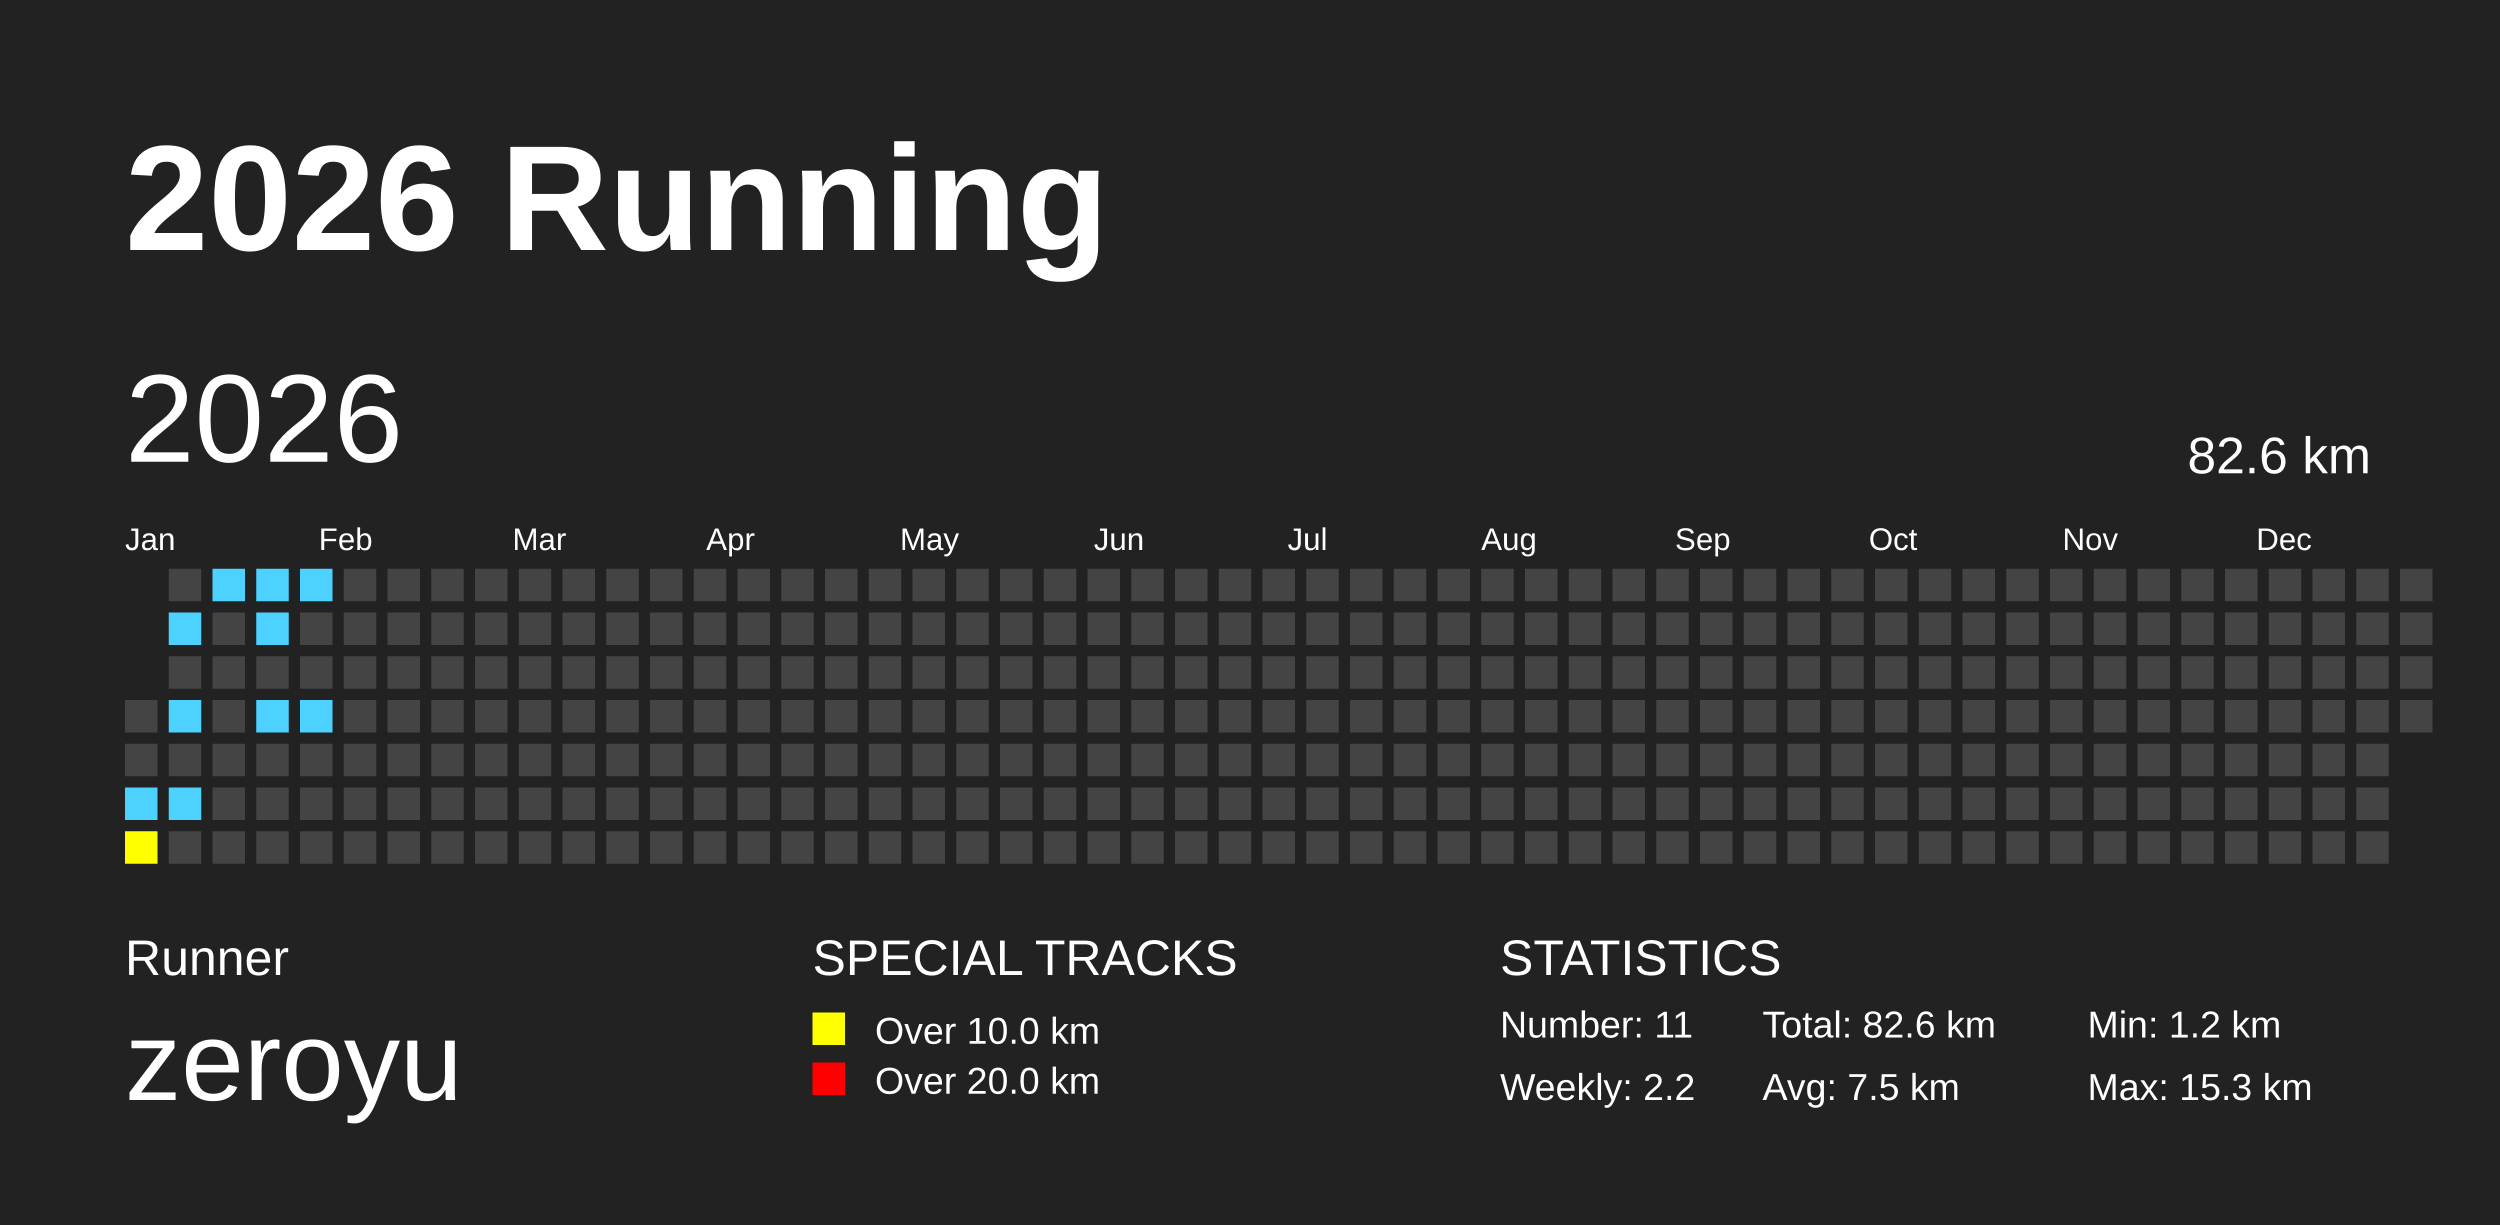
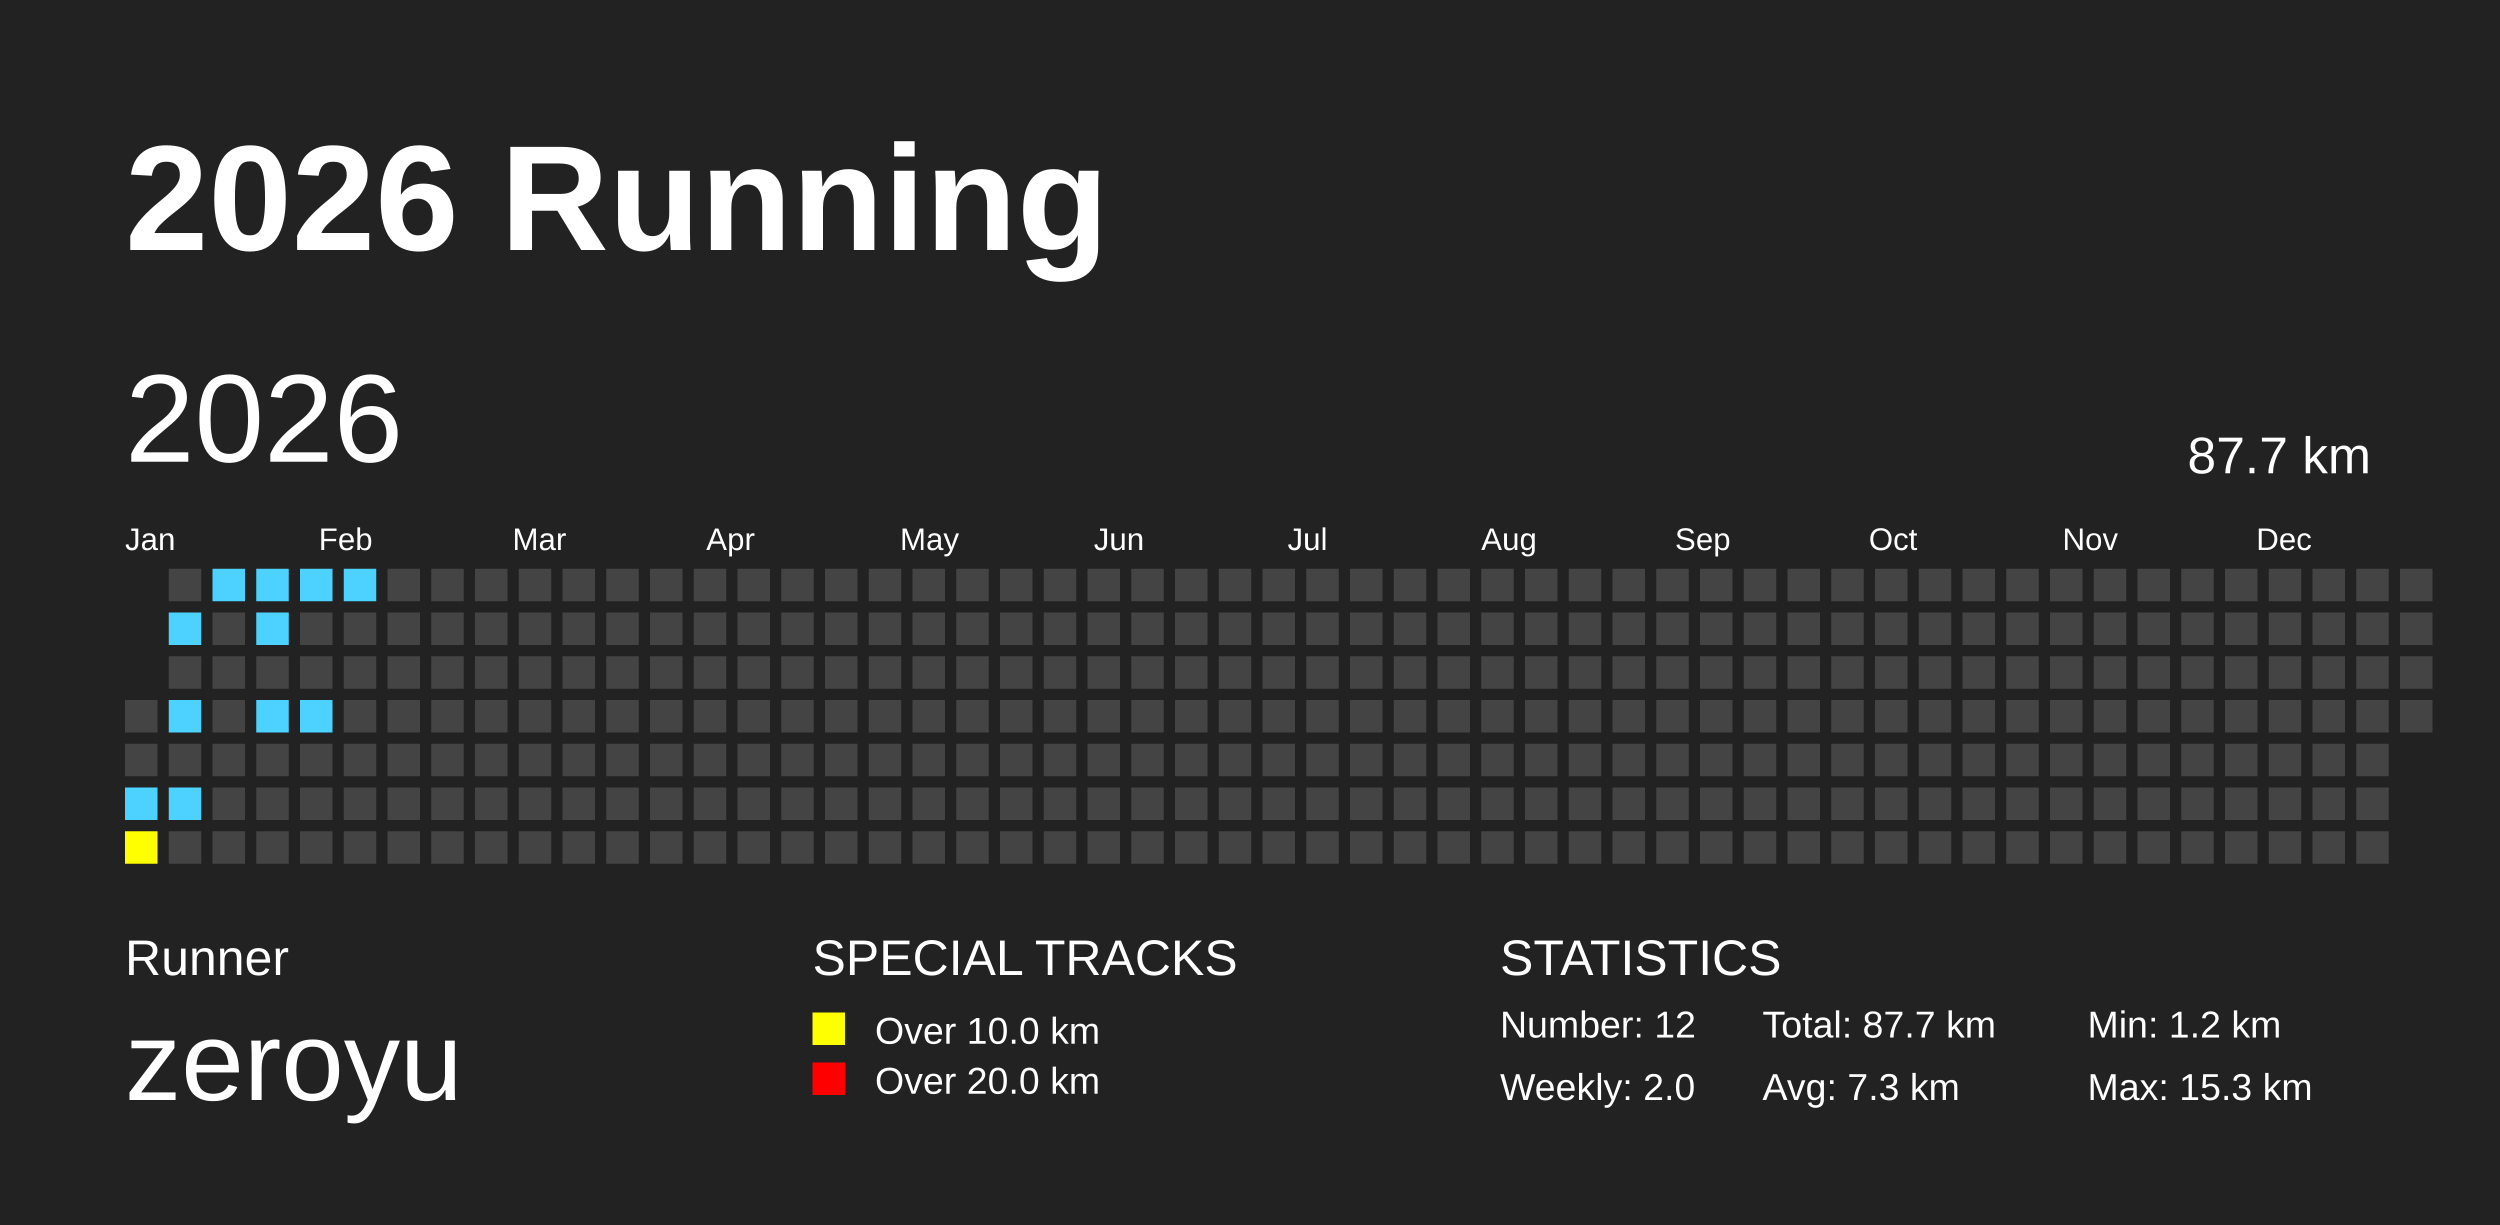
<svg xmlns="http://www.w3.org/2000/svg" baseProfile="full" height="98mm" version="1.1" viewBox="0,0,200,98" width="200mm">
  <defs />
  <rect fill="#222222" height="98" width="200" x="0" y="0" />
  <text fill="#FFFFFF" style="font-size:12px; font-family:Arial; font-weight:bold;" x="10" y="20">2026 Running</text>
  <text fill="#FFFFFF" style="font-size:4px; font-family:Arial" x="10" y="78">Runner</text>
  <text fill="#FFFFFF" style="font-size:9px; font-family:Arial" x="10" y="88">zeroyu</text>
  <text fill="#FFFFFF" style="font-size:4px; font-family:Arial" x="65" y="78">SPECIAL TRACKS</text>
  <rect fill="yellow" height="2.6" width="2.6" x="65" y="81" />
  <text fill="#FFFFFF" style="font-size:3px; font-family:Arial" x="70" y="83.5">Over 10.0 km</text>
  <rect fill="red" height="2.6" width="2.6" x="65" y="85" />
  <text fill="#FFFFFF" style="font-size:3px; font-family:Arial" x="70" y="87.5">Over 20.0 km</text>
  <text fill="#FFFFFF" style="font-size:4px; font-family:Arial" x="120" y="78">STATISTICS</text>
-   <text fill="#FFFFFF" style="font-size:3px; font-family:Arial" x="120" y="83">Number: 11</text>
-   <text fill="#FFFFFF" style="font-size:3px; font-family:Arial" x="120" y="88">Weekly: 2.2</text>
-   <text fill="#FFFFFF" style="font-size:3px; font-family:Arial" x="141" y="83">Total: 82.6 km</text>
-   <text fill="#FFFFFF" style="font-size:3px; font-family:Arial" x="141" y="88">Avg: 7.5 km</text>
+   <text fill="#FFFFFF" style="font-size:3px; font-family:Arial" x="120" y="83">Number: 12</text>
+   <text fill="#FFFFFF" style="font-size:3px; font-family:Arial" x="120" y="88">Weekly: 2.0</text>
+   <text fill="#FFFFFF" style="font-size:3px; font-family:Arial" x="141" y="83">Total: 87.7 km</text>
+   <text fill="#FFFFFF" style="font-size:3px; font-family:Arial" x="141" y="88">Avg: 7.3 km</text>
  <text fill="#FFFFFF" style="font-size:3px; font-family:Arial" x="167" y="83">Min: 1.2 km</text>
  <text fill="#FFFFFF" style="font-size:3px; font-family:Arial" x="167" y="88">Max: 15.3 km</text>
  <text dominant-baseline="hanging" fill="#FFFFFF" style="font-size:10.0px; font-family:Arial;" x="10" y="30">2026</text>
-   <text dominant-baseline="hanging" fill="#FFFFFF" style="font-size:4.125px; font-family:Arial;" x="175" y="35">82.6 km</text>
+   <text dominant-baseline="hanging" fill="#FFFFFF" style="font-size:4.125px; font-family:Arial;" x="175" y="35">87.7 km</text>
  <text fill="#FFFFFF" style="font-size:2.5px; font-family:Arial" x="10.0" y="44">Jan</text>
  <text fill="#FFFFFF" style="font-size:2.5px; font-family:Arial" x="25.5" y="44">Feb</text>
  <text fill="#FFFFFF" style="font-size:2.5px; font-family:Arial" x="41.0" y="44">Mar</text>
  <text fill="#FFFFFF" style="font-size:2.5px; font-family:Arial" x="56.5" y="44">Apr</text>
  <text fill="#FFFFFF" style="font-size:2.5px; font-family:Arial" x="72.0" y="44">May</text>
  <text fill="#FFFFFF" style="font-size:2.5px; font-family:Arial" x="87.5" y="44">Jun</text>
  <text fill="#FFFFFF" style="font-size:2.5px; font-family:Arial" x="103.0" y="44">Jul</text>
  <text fill="#FFFFFF" style="font-size:2.5px; font-family:Arial" x="118.5" y="44">Aug</text>
  <text fill="#FFFFFF" style="font-size:2.5px; font-family:Arial" x="134.0" y="44">Sep</text>
  <text fill="#FFFFFF" style="font-size:2.5px; font-family:Arial" x="149.5" y="44">Oct</text>
  <text fill="#FFFFFF" style="font-size:2.5px; font-family:Arial" x="165.0" y="44">Nov</text>
  <text fill="#FFFFFF" style="font-size:2.5px; font-family:Arial" x="180.5" y="44">Dec</text>
  <rect fill="#444444" height="2.6" width="2.6" x="10.0" y="56.0" />
  <rect fill="#444444" height="2.6" width="2.6" x="10.0" y="59.5" />
  <rect fill="#4DD2FF" height="2.6" width="2.6" x="10.0" y="63.0" />
  <rect fill="yellow" height="2.6" width="2.6" x="10.0" y="66.5" />
  <rect fill="#444444" height="2.6" width="2.6" x="13.5" y="45.5" />
  <rect fill="#4DD2FF" height="2.6" width="2.6" x="13.5" y="49.0" />
  <rect fill="#444444" height="2.6" width="2.6" x="13.5" y="52.5" />
  <rect fill="#4DD2FF" height="2.6" width="2.6" x="13.5" y="56.0" />
  <rect fill="#444444" height="2.6" width="2.6" x="13.5" y="59.5" />
  <rect fill="#4DD2FF" height="2.6" width="2.6" x="13.5" y="63.0" />
  <rect fill="#444444" height="2.6" width="2.6" x="13.5" y="66.5" />
  <rect fill="#4DD2FF" height="2.6" width="2.6" x="17.0" y="45.5" />
  <rect fill="#444444" height="2.6" width="2.6" x="17.0" y="49.0" />
  <rect fill="#444444" height="2.6" width="2.6" x="17.0" y="52.5" />
  <rect fill="#444444" height="2.6" width="2.6" x="17.0" y="56.0" />
  <rect fill="#444444" height="2.6" width="2.6" x="17.0" y="59.5" />
  <rect fill="#444444" height="2.6" width="2.6" x="17.0" y="63.0" />
  <rect fill="#444444" height="2.6" width="2.6" x="17.0" y="66.5" />
  <rect fill="#4DD2FF" height="2.6" width="2.6" x="20.5" y="45.5" />
  <rect fill="#4DD2FF" height="2.6" width="2.6" x="20.5" y="49.0" />
  <rect fill="#444444" height="2.6" width="2.6" x="20.5" y="52.5" />
  <rect fill="#4DD2FF" height="2.6" width="2.6" x="20.5" y="56.0" />
  <rect fill="#444444" height="2.6" width="2.6" x="20.5" y="59.5" />
  <rect fill="#444444" height="2.6" width="2.6" x="20.5" y="63.0" />
  <rect fill="#444444" height="2.6" width="2.6" x="20.5" y="66.5" />
  <rect fill="#4DD2FF" height="2.6" width="2.6" x="24.0" y="45.5" />
  <rect fill="#444444" height="2.6" width="2.6" x="24.0" y="49.0" />
  <rect fill="#444444" height="2.6" width="2.6" x="24.0" y="52.5" />
  <rect fill="#4DD2FF" height="2.6" width="2.6" x="24.0" y="56.0" />
  <rect fill="#444444" height="2.6" width="2.6" x="24.0" y="59.5" />
  <rect fill="#444444" height="2.6" width="2.6" x="24.0" y="63.0" />
  <rect fill="#444444" height="2.6" width="2.6" x="24.0" y="66.5" />
-   <rect fill="#444444" height="2.6" width="2.6" x="27.5" y="45.5" />
+   <rect fill="#4DD2FF" height="2.6" width="2.6" x="27.5" y="45.5" />
  <rect fill="#444444" height="2.6" width="2.6" x="27.5" y="49.0" />
  <rect fill="#444444" height="2.6" width="2.6" x="27.5" y="52.5" />
  <rect fill="#444444" height="2.6" width="2.6" x="27.5" y="56.0" />
  <rect fill="#444444" height="2.6" width="2.6" x="27.5" y="59.5" />
  <rect fill="#444444" height="2.6" width="2.6" x="27.5" y="63.0" />
  <rect fill="#444444" height="2.6" width="2.6" x="27.5" y="66.5" />
  <rect fill="#444444" height="2.6" width="2.6" x="31.0" y="45.5" />
  <rect fill="#444444" height="2.6" width="2.6" x="31.0" y="49.0" />
  <rect fill="#444444" height="2.6" width="2.6" x="31.0" y="52.5" />
  <rect fill="#444444" height="2.6" width="2.6" x="31.0" y="56.0" />
  <rect fill="#444444" height="2.6" width="2.6" x="31.0" y="59.5" />
  <rect fill="#444444" height="2.6" width="2.6" x="31.0" y="63.0" />
  <rect fill="#444444" height="2.6" width="2.6" x="31.0" y="66.5" />
  <rect fill="#444444" height="2.6" width="2.6" x="34.5" y="45.5" />
  <rect fill="#444444" height="2.6" width="2.6" x="34.5" y="49.0" />
  <rect fill="#444444" height="2.6" width="2.6" x="34.5" y="52.5" />
  <rect fill="#444444" height="2.6" width="2.6" x="34.5" y="56.0" />
  <rect fill="#444444" height="2.6" width="2.6" x="34.5" y="59.5" />
  <rect fill="#444444" height="2.6" width="2.6" x="34.5" y="63.0" />
  <rect fill="#444444" height="2.6" width="2.6" x="34.5" y="66.5" />
  <rect fill="#444444" height="2.6" width="2.6" x="38.0" y="45.5" />
  <rect fill="#444444" height="2.6" width="2.6" x="38.0" y="49.0" />
  <rect fill="#444444" height="2.6" width="2.6" x="38.0" y="52.5" />
  <rect fill="#444444" height="2.6" width="2.6" x="38.0" y="56.0" />
  <rect fill="#444444" height="2.6" width="2.6" x="38.0" y="59.5" />
  <rect fill="#444444" height="2.6" width="2.6" x="38.0" y="63.0" />
  <rect fill="#444444" height="2.6" width="2.6" x="38.0" y="66.5" />
  <rect fill="#444444" height="2.6" width="2.6" x="41.5" y="45.5" />
  <rect fill="#444444" height="2.6" width="2.6" x="41.5" y="49.0" />
  <rect fill="#444444" height="2.6" width="2.6" x="41.5" y="52.5" />
  <rect fill="#444444" height="2.6" width="2.6" x="41.5" y="56.0" />
  <rect fill="#444444" height="2.6" width="2.6" x="41.5" y="59.5" />
  <rect fill="#444444" height="2.6" width="2.6" x="41.5" y="63.0" />
  <rect fill="#444444" height="2.6" width="2.6" x="41.5" y="66.5" />
  <rect fill="#444444" height="2.6" width="2.6" x="45.0" y="45.5" />
  <rect fill="#444444" height="2.6" width="2.6" x="45.0" y="49.0" />
  <rect fill="#444444" height="2.6" width="2.6" x="45.0" y="52.5" />
  <rect fill="#444444" height="2.6" width="2.6" x="45.0" y="56.0" />
  <rect fill="#444444" height="2.6" width="2.6" x="45.0" y="59.5" />
  <rect fill="#444444" height="2.6" width="2.6" x="45.0" y="63.0" />
  <rect fill="#444444" height="2.6" width="2.6" x="45.0" y="66.5" />
  <rect fill="#444444" height="2.6" width="2.6" x="48.5" y="45.5" />
  <rect fill="#444444" height="2.6" width="2.6" x="48.5" y="49.0" />
  <rect fill="#444444" height="2.6" width="2.6" x="48.5" y="52.5" />
  <rect fill="#444444" height="2.6" width="2.6" x="48.5" y="56.0" />
  <rect fill="#444444" height="2.6" width="2.6" x="48.5" y="59.5" />
  <rect fill="#444444" height="2.6" width="2.6" x="48.5" y="63.0" />
  <rect fill="#444444" height="2.6" width="2.6" x="48.5" y="66.5" />
  <rect fill="#444444" height="2.6" width="2.6" x="52.0" y="45.5" />
  <rect fill="#444444" height="2.6" width="2.6" x="52.0" y="49.0" />
  <rect fill="#444444" height="2.6" width="2.6" x="52.0" y="52.5" />
  <rect fill="#444444" height="2.6" width="2.6" x="52.0" y="56.0" />
  <rect fill="#444444" height="2.6" width="2.6" x="52.0" y="59.5" />
  <rect fill="#444444" height="2.6" width="2.6" x="52.0" y="63.0" />
  <rect fill="#444444" height="2.6" width="2.6" x="52.0" y="66.5" />
  <rect fill="#444444" height="2.6" width="2.6" x="55.5" y="45.5" />
  <rect fill="#444444" height="2.6" width="2.6" x="55.5" y="49.0" />
  <rect fill="#444444" height="2.6" width="2.6" x="55.5" y="52.5" />
  <rect fill="#444444" height="2.6" width="2.6" x="55.5" y="56.0" />
  <rect fill="#444444" height="2.6" width="2.6" x="55.5" y="59.5" />
  <rect fill="#444444" height="2.6" width="2.6" x="55.5" y="63.0" />
  <rect fill="#444444" height="2.6" width="2.6" x="55.5" y="66.5" />
  <rect fill="#444444" height="2.6" width="2.6" x="59.0" y="45.5" />
  <rect fill="#444444" height="2.6" width="2.6" x="59.0" y="49.0" />
  <rect fill="#444444" height="2.6" width="2.6" x="59.0" y="52.5" />
  <rect fill="#444444" height="2.6" width="2.6" x="59.0" y="56.0" />
  <rect fill="#444444" height="2.6" width="2.6" x="59.0" y="59.5" />
  <rect fill="#444444" height="2.6" width="2.6" x="59.0" y="63.0" />
  <rect fill="#444444" height="2.6" width="2.6" x="59.0" y="66.5" />
  <rect fill="#444444" height="2.6" width="2.6" x="62.5" y="45.5" />
  <rect fill="#444444" height="2.6" width="2.6" x="62.5" y="49.0" />
  <rect fill="#444444" height="2.6" width="2.6" x="62.5" y="52.5" />
  <rect fill="#444444" height="2.6" width="2.6" x="62.5" y="56.0" />
  <rect fill="#444444" height="2.6" width="2.6" x="62.5" y="59.5" />
  <rect fill="#444444" height="2.6" width="2.6" x="62.5" y="63.0" />
  <rect fill="#444444" height="2.6" width="2.6" x="62.5" y="66.5" />
  <rect fill="#444444" height="2.6" width="2.6" x="66.0" y="45.5" />
  <rect fill="#444444" height="2.6" width="2.6" x="66.0" y="49.0" />
  <rect fill="#444444" height="2.6" width="2.6" x="66.0" y="52.5" />
  <rect fill="#444444" height="2.6" width="2.6" x="66.0" y="56.0" />
  <rect fill="#444444" height="2.6" width="2.6" x="66.0" y="59.5" />
  <rect fill="#444444" height="2.6" width="2.6" x="66.0" y="63.0" />
  <rect fill="#444444" height="2.6" width="2.6" x="66.0" y="66.5" />
  <rect fill="#444444" height="2.6" width="2.6" x="69.5" y="45.5" />
  <rect fill="#444444" height="2.6" width="2.6" x="69.5" y="49.0" />
  <rect fill="#444444" height="2.6" width="2.6" x="69.5" y="52.5" />
  <rect fill="#444444" height="2.6" width="2.6" x="69.5" y="56.0" />
  <rect fill="#444444" height="2.6" width="2.6" x="69.5" y="59.5" />
  <rect fill="#444444" height="2.6" width="2.6" x="69.5" y="63.0" />
  <rect fill="#444444" height="2.6" width="2.6" x="69.5" y="66.5" />
  <rect fill="#444444" height="2.6" width="2.6" x="73.0" y="45.5" />
  <rect fill="#444444" height="2.6" width="2.6" x="73.0" y="49.0" />
  <rect fill="#444444" height="2.6" width="2.6" x="73.0" y="52.5" />
  <rect fill="#444444" height="2.6" width="2.6" x="73.0" y="56.0" />
  <rect fill="#444444" height="2.6" width="2.6" x="73.0" y="59.5" />
  <rect fill="#444444" height="2.6" width="2.6" x="73.0" y="63.0" />
  <rect fill="#444444" height="2.6" width="2.6" x="73.0" y="66.5" />
  <rect fill="#444444" height="2.6" width="2.6" x="76.5" y="45.5" />
  <rect fill="#444444" height="2.6" width="2.6" x="76.5" y="49.0" />
  <rect fill="#444444" height="2.6" width="2.6" x="76.5" y="52.5" />
  <rect fill="#444444" height="2.6" width="2.6" x="76.5" y="56.0" />
  <rect fill="#444444" height="2.6" width="2.6" x="76.5" y="59.5" />
  <rect fill="#444444" height="2.6" width="2.6" x="76.5" y="63.0" />
  <rect fill="#444444" height="2.6" width="2.6" x="76.5" y="66.5" />
  <rect fill="#444444" height="2.6" width="2.6" x="80.0" y="45.5" />
  <rect fill="#444444" height="2.6" width="2.6" x="80.0" y="49.0" />
  <rect fill="#444444" height="2.6" width="2.6" x="80.0" y="52.5" />
  <rect fill="#444444" height="2.6" width="2.6" x="80.0" y="56.0" />
  <rect fill="#444444" height="2.6" width="2.6" x="80.0" y="59.5" />
  <rect fill="#444444" height="2.6" width="2.6" x="80.0" y="63.0" />
  <rect fill="#444444" height="2.6" width="2.6" x="80.0" y="66.5" />
  <rect fill="#444444" height="2.6" width="2.6" x="83.5" y="45.5" />
  <rect fill="#444444" height="2.6" width="2.6" x="83.5" y="49.0" />
  <rect fill="#444444" height="2.6" width="2.6" x="83.5" y="52.5" />
  <rect fill="#444444" height="2.6" width="2.6" x="83.5" y="56.0" />
  <rect fill="#444444" height="2.6" width="2.6" x="83.5" y="59.5" />
  <rect fill="#444444" height="2.6" width="2.6" x="83.5" y="63.0" />
  <rect fill="#444444" height="2.6" width="2.6" x="83.5" y="66.5" />
  <rect fill="#444444" height="2.6" width="2.6" x="87.0" y="45.5" />
  <rect fill="#444444" height="2.6" width="2.6" x="87.0" y="49.0" />
  <rect fill="#444444" height="2.6" width="2.6" x="87.0" y="52.5" />
  <rect fill="#444444" height="2.6" width="2.6" x="87.0" y="56.0" />
  <rect fill="#444444" height="2.6" width="2.6" x="87.0" y="59.5" />
  <rect fill="#444444" height="2.6" width="2.6" x="87.0" y="63.0" />
  <rect fill="#444444" height="2.6" width="2.6" x="87.0" y="66.5" />
  <rect fill="#444444" height="2.6" width="2.6" x="90.5" y="45.5" />
  <rect fill="#444444" height="2.6" width="2.6" x="90.5" y="49.0" />
  <rect fill="#444444" height="2.6" width="2.6" x="90.5" y="52.5" />
  <rect fill="#444444" height="2.6" width="2.6" x="90.5" y="56.0" />
  <rect fill="#444444" height="2.6" width="2.6" x="90.5" y="59.5" />
  <rect fill="#444444" height="2.6" width="2.6" x="90.5" y="63.0" />
  <rect fill="#444444" height="2.6" width="2.6" x="90.5" y="66.5" />
  <rect fill="#444444" height="2.6" width="2.6" x="94.0" y="45.5" />
  <rect fill="#444444" height="2.6" width="2.6" x="94.0" y="49.0" />
  <rect fill="#444444" height="2.6" width="2.6" x="94.0" y="52.5" />
  <rect fill="#444444" height="2.6" width="2.6" x="94.0" y="56.0" />
  <rect fill="#444444" height="2.6" width="2.6" x="94.0" y="59.5" />
  <rect fill="#444444" height="2.6" width="2.6" x="94.0" y="63.0" />
  <rect fill="#444444" height="2.6" width="2.6" x="94.0" y="66.5" />
  <rect fill="#444444" height="2.6" width="2.6" x="97.5" y="45.5" />
  <rect fill="#444444" height="2.6" width="2.6" x="97.5" y="49.0" />
  <rect fill="#444444" height="2.6" width="2.6" x="97.5" y="52.5" />
  <rect fill="#444444" height="2.6" width="2.6" x="97.5" y="56.0" />
  <rect fill="#444444" height="2.6" width="2.6" x="97.5" y="59.5" />
  <rect fill="#444444" height="2.6" width="2.6" x="97.5" y="63.0" />
  <rect fill="#444444" height="2.6" width="2.6" x="97.5" y="66.5" />
  <rect fill="#444444" height="2.6" width="2.6" x="101.0" y="45.5" />
  <rect fill="#444444" height="2.6" width="2.6" x="101.0" y="49.0" />
  <rect fill="#444444" height="2.6" width="2.6" x="101.0" y="52.5" />
  <rect fill="#444444" height="2.6" width="2.6" x="101.0" y="56.0" />
  <rect fill="#444444" height="2.6" width="2.6" x="101.0" y="59.5" />
  <rect fill="#444444" height="2.6" width="2.6" x="101.0" y="63.0" />
  <rect fill="#444444" height="2.6" width="2.6" x="101.0" y="66.5" />
  <rect fill="#444444" height="2.6" width="2.6" x="104.5" y="45.5" />
  <rect fill="#444444" height="2.6" width="2.6" x="104.5" y="49.0" />
  <rect fill="#444444" height="2.6" width="2.6" x="104.5" y="52.5" />
  <rect fill="#444444" height="2.6" width="2.6" x="104.5" y="56.0" />
  <rect fill="#444444" height="2.6" width="2.6" x="104.5" y="59.5" />
  <rect fill="#444444" height="2.6" width="2.6" x="104.5" y="63.0" />
  <rect fill="#444444" height="2.6" width="2.6" x="104.5" y="66.5" />
  <rect fill="#444444" height="2.6" width="2.6" x="108.0" y="45.5" />
  <rect fill="#444444" height="2.6" width="2.6" x="108.0" y="49.0" />
  <rect fill="#444444" height="2.6" width="2.6" x="108.0" y="52.5" />
  <rect fill="#444444" height="2.6" width="2.6" x="108.0" y="56.0" />
  <rect fill="#444444" height="2.6" width="2.6" x="108.0" y="59.5" />
  <rect fill="#444444" height="2.6" width="2.6" x="108.0" y="63.0" />
  <rect fill="#444444" height="2.6" width="2.6" x="108.0" y="66.5" />
  <rect fill="#444444" height="2.6" width="2.6" x="111.5" y="45.5" />
  <rect fill="#444444" height="2.6" width="2.6" x="111.5" y="49.0" />
  <rect fill="#444444" height="2.6" width="2.6" x="111.5" y="52.5" />
  <rect fill="#444444" height="2.6" width="2.6" x="111.5" y="56.0" />
  <rect fill="#444444" height="2.6" width="2.6" x="111.5" y="59.5" />
  <rect fill="#444444" height="2.6" width="2.6" x="111.5" y="63.0" />
  <rect fill="#444444" height="2.6" width="2.6" x="111.5" y="66.5" />
  <rect fill="#444444" height="2.6" width="2.6" x="115.0" y="45.5" />
  <rect fill="#444444" height="2.6" width="2.6" x="115.0" y="49.0" />
  <rect fill="#444444" height="2.6" width="2.6" x="115.0" y="52.5" />
  <rect fill="#444444" height="2.6" width="2.6" x="115.0" y="56.0" />
  <rect fill="#444444" height="2.6" width="2.6" x="115.0" y="59.5" />
  <rect fill="#444444" height="2.6" width="2.6" x="115.0" y="63.0" />
  <rect fill="#444444" height="2.6" width="2.6" x="115.0" y="66.5" />
  <rect fill="#444444" height="2.6" width="2.6" x="118.5" y="45.5" />
  <rect fill="#444444" height="2.6" width="2.6" x="118.5" y="49.0" />
  <rect fill="#444444" height="2.6" width="2.6" x="118.5" y="52.5" />
  <rect fill="#444444" height="2.6" width="2.6" x="118.5" y="56.0" />
  <rect fill="#444444" height="2.6" width="2.6" x="118.5" y="59.5" />
  <rect fill="#444444" height="2.6" width="2.6" x="118.5" y="63.0" />
  <rect fill="#444444" height="2.6" width="2.6" x="118.5" y="66.5" />
  <rect fill="#444444" height="2.6" width="2.6" x="122.0" y="45.5" />
  <rect fill="#444444" height="2.6" width="2.6" x="122.0" y="49.0" />
  <rect fill="#444444" height="2.6" width="2.6" x="122.0" y="52.5" />
  <rect fill="#444444" height="2.6" width="2.6" x="122.0" y="56.0" />
  <rect fill="#444444" height="2.6" width="2.6" x="122.0" y="59.5" />
  <rect fill="#444444" height="2.6" width="2.6" x="122.0" y="63.0" />
  <rect fill="#444444" height="2.6" width="2.6" x="122.0" y="66.5" />
  <rect fill="#444444" height="2.6" width="2.6" x="125.5" y="45.5" />
  <rect fill="#444444" height="2.6" width="2.6" x="125.5" y="49.0" />
  <rect fill="#444444" height="2.6" width="2.6" x="125.5" y="52.5" />
  <rect fill="#444444" height="2.6" width="2.6" x="125.5" y="56.0" />
  <rect fill="#444444" height="2.6" width="2.6" x="125.5" y="59.5" />
  <rect fill="#444444" height="2.6" width="2.6" x="125.5" y="63.0" />
  <rect fill="#444444" height="2.6" width="2.6" x="125.5" y="66.5" />
  <rect fill="#444444" height="2.6" width="2.6" x="129.0" y="45.5" />
  <rect fill="#444444" height="2.6" width="2.6" x="129.0" y="49.0" />
  <rect fill="#444444" height="2.6" width="2.6" x="129.0" y="52.5" />
  <rect fill="#444444" height="2.6" width="2.6" x="129.0" y="56.0" />
  <rect fill="#444444" height="2.6" width="2.6" x="129.0" y="59.5" />
  <rect fill="#444444" height="2.6" width="2.6" x="129.0" y="63.0" />
  <rect fill="#444444" height="2.6" width="2.6" x="129.0" y="66.5" />
  <rect fill="#444444" height="2.6" width="2.6" x="132.5" y="45.5" />
  <rect fill="#444444" height="2.6" width="2.6" x="132.5" y="49.0" />
  <rect fill="#444444" height="2.6" width="2.6" x="132.5" y="52.5" />
  <rect fill="#444444" height="2.6" width="2.6" x="132.5" y="56.0" />
  <rect fill="#444444" height="2.6" width="2.6" x="132.5" y="59.5" />
  <rect fill="#444444" height="2.6" width="2.6" x="132.5" y="63.0" />
  <rect fill="#444444" height="2.6" width="2.6" x="132.5" y="66.5" />
  <rect fill="#444444" height="2.6" width="2.6" x="136.0" y="45.5" />
  <rect fill="#444444" height="2.6" width="2.6" x="136.0" y="49.0" />
  <rect fill="#444444" height="2.6" width="2.6" x="136.0" y="52.5" />
  <rect fill="#444444" height="2.6" width="2.6" x="136.0" y="56.0" />
  <rect fill="#444444" height="2.6" width="2.6" x="136.0" y="59.5" />
  <rect fill="#444444" height="2.6" width="2.6" x="136.0" y="63.0" />
  <rect fill="#444444" height="2.6" width="2.6" x="136.0" y="66.5" />
  <rect fill="#444444" height="2.6" width="2.6" x="139.5" y="45.5" />
  <rect fill="#444444" height="2.6" width="2.6" x="139.5" y="49.0" />
  <rect fill="#444444" height="2.6" width="2.6" x="139.5" y="52.5" />
  <rect fill="#444444" height="2.6" width="2.6" x="139.5" y="56.0" />
  <rect fill="#444444" height="2.6" width="2.6" x="139.5" y="59.5" />
  <rect fill="#444444" height="2.6" width="2.6" x="139.5" y="63.0" />
  <rect fill="#444444" height="2.6" width="2.6" x="139.5" y="66.5" />
  <rect fill="#444444" height="2.6" width="2.6" x="143.0" y="45.5" />
  <rect fill="#444444" height="2.6" width="2.6" x="143.0" y="49.0" />
  <rect fill="#444444" height="2.6" width="2.6" x="143.0" y="52.5" />
  <rect fill="#444444" height="2.6" width="2.6" x="143.0" y="56.0" />
  <rect fill="#444444" height="2.6" width="2.6" x="143.0" y="59.5" />
  <rect fill="#444444" height="2.6" width="2.6" x="143.0" y="63.0" />
  <rect fill="#444444" height="2.6" width="2.6" x="143.0" y="66.5" />
  <rect fill="#444444" height="2.6" width="2.6" x="146.5" y="45.5" />
  <rect fill="#444444" height="2.6" width="2.6" x="146.5" y="49.0" />
  <rect fill="#444444" height="2.6" width="2.6" x="146.5" y="52.5" />
  <rect fill="#444444" height="2.6" width="2.6" x="146.5" y="56.0" />
  <rect fill="#444444" height="2.6" width="2.6" x="146.5" y="59.5" />
  <rect fill="#444444" height="2.6" width="2.6" x="146.5" y="63.0" />
  <rect fill="#444444" height="2.6" width="2.6" x="146.5" y="66.5" />
  <rect fill="#444444" height="2.6" width="2.6" x="150.0" y="45.5" />
  <rect fill="#444444" height="2.6" width="2.6" x="150.0" y="49.0" />
  <rect fill="#444444" height="2.6" width="2.6" x="150.0" y="52.5" />
  <rect fill="#444444" height="2.6" width="2.6" x="150.0" y="56.0" />
  <rect fill="#444444" height="2.6" width="2.6" x="150.0" y="59.5" />
  <rect fill="#444444" height="2.6" width="2.6" x="150.0" y="63.0" />
  <rect fill="#444444" height="2.6" width="2.6" x="150.0" y="66.5" />
  <rect fill="#444444" height="2.6" width="2.6" x="153.5" y="45.5" />
  <rect fill="#444444" height="2.6" width="2.6" x="153.5" y="49.0" />
  <rect fill="#444444" height="2.6" width="2.6" x="153.5" y="52.5" />
  <rect fill="#444444" height="2.6" width="2.6" x="153.5" y="56.0" />
  <rect fill="#444444" height="2.6" width="2.6" x="153.5" y="59.5" />
  <rect fill="#444444" height="2.6" width="2.6" x="153.5" y="63.0" />
  <rect fill="#444444" height="2.6" width="2.6" x="153.5" y="66.5" />
  <rect fill="#444444" height="2.6" width="2.6" x="157.0" y="45.5" />
  <rect fill="#444444" height="2.6" width="2.6" x="157.0" y="49.0" />
  <rect fill="#444444" height="2.6" width="2.6" x="157.0" y="52.5" />
  <rect fill="#444444" height="2.6" width="2.6" x="157.0" y="56.0" />
  <rect fill="#444444" height="2.6" width="2.6" x="157.0" y="59.5" />
  <rect fill="#444444" height="2.6" width="2.6" x="157.0" y="63.0" />
  <rect fill="#444444" height="2.6" width="2.6" x="157.0" y="66.5" />
  <rect fill="#444444" height="2.6" width="2.6" x="160.5" y="45.5" />
  <rect fill="#444444" height="2.6" width="2.6" x="160.5" y="49.0" />
  <rect fill="#444444" height="2.6" width="2.6" x="160.5" y="52.5" />
  <rect fill="#444444" height="2.6" width="2.6" x="160.5" y="56.0" />
  <rect fill="#444444" height="2.6" width="2.6" x="160.5" y="59.5" />
  <rect fill="#444444" height="2.6" width="2.6" x="160.5" y="63.0" />
  <rect fill="#444444" height="2.6" width="2.6" x="160.5" y="66.5" />
  <rect fill="#444444" height="2.6" width="2.6" x="164.0" y="45.5" />
  <rect fill="#444444" height="2.6" width="2.6" x="164.0" y="49.0" />
  <rect fill="#444444" height="2.6" width="2.6" x="164.0" y="52.5" />
  <rect fill="#444444" height="2.6" width="2.6" x="164.0" y="56.0" />
  <rect fill="#444444" height="2.6" width="2.6" x="164.0" y="59.5" />
  <rect fill="#444444" height="2.6" width="2.6" x="164.0" y="63.0" />
  <rect fill="#444444" height="2.6" width="2.6" x="164.0" y="66.5" />
  <rect fill="#444444" height="2.6" width="2.6" x="167.5" y="45.5" />
  <rect fill="#444444" height="2.6" width="2.6" x="167.5" y="49.0" />
  <rect fill="#444444" height="2.6" width="2.6" x="167.5" y="52.5" />
  <rect fill="#444444" height="2.6" width="2.6" x="167.5" y="56.0" />
  <rect fill="#444444" height="2.6" width="2.6" x="167.5" y="59.5" />
  <rect fill="#444444" height="2.6" width="2.6" x="167.5" y="63.0" />
  <rect fill="#444444" height="2.6" width="2.6" x="167.5" y="66.5" />
  <rect fill="#444444" height="2.6" width="2.6" x="171.0" y="45.5" />
  <rect fill="#444444" height="2.6" width="2.6" x="171.0" y="49.0" />
  <rect fill="#444444" height="2.6" width="2.6" x="171.0" y="52.5" />
  <rect fill="#444444" height="2.6" width="2.6" x="171.0" y="56.0" />
  <rect fill="#444444" height="2.6" width="2.6" x="171.0" y="59.5" />
  <rect fill="#444444" height="2.6" width="2.6" x="171.0" y="63.0" />
  <rect fill="#444444" height="2.6" width="2.6" x="171.0" y="66.5" />
  <rect fill="#444444" height="2.6" width="2.6" x="174.5" y="45.5" />
  <rect fill="#444444" height="2.6" width="2.6" x="174.5" y="49.0" />
  <rect fill="#444444" height="2.6" width="2.6" x="174.5" y="52.5" />
  <rect fill="#444444" height="2.6" width="2.6" x="174.5" y="56.0" />
  <rect fill="#444444" height="2.6" width="2.6" x="174.5" y="59.5" />
  <rect fill="#444444" height="2.6" width="2.6" x="174.5" y="63.0" />
  <rect fill="#444444" height="2.6" width="2.6" x="174.5" y="66.5" />
  <rect fill="#444444" height="2.6" width="2.6" x="178.0" y="45.5" />
  <rect fill="#444444" height="2.6" width="2.6" x="178.0" y="49.0" />
  <rect fill="#444444" height="2.6" width="2.6" x="178.0" y="52.5" />
  <rect fill="#444444" height="2.6" width="2.6" x="178.0" y="56.0" />
  <rect fill="#444444" height="2.6" width="2.6" x="178.0" y="59.5" />
  <rect fill="#444444" height="2.6" width="2.6" x="178.0" y="63.0" />
  <rect fill="#444444" height="2.6" width="2.6" x="178.0" y="66.5" />
  <rect fill="#444444" height="2.6" width="2.6" x="181.5" y="45.5" />
  <rect fill="#444444" height="2.6" width="2.6" x="181.5" y="49.0" />
  <rect fill="#444444" height="2.6" width="2.6" x="181.5" y="52.5" />
  <rect fill="#444444" height="2.6" width="2.6" x="181.5" y="56.0" />
  <rect fill="#444444" height="2.6" width="2.6" x="181.5" y="59.5" />
  <rect fill="#444444" height="2.6" width="2.6" x="181.5" y="63.0" />
  <rect fill="#444444" height="2.6" width="2.6" x="181.5" y="66.5" />
  <rect fill="#444444" height="2.6" width="2.6" x="185.0" y="45.5" />
  <rect fill="#444444" height="2.6" width="2.6" x="185.0" y="49.0" />
  <rect fill="#444444" height="2.6" width="2.6" x="185.0" y="52.5" />
  <rect fill="#444444" height="2.6" width="2.6" x="185.0" y="56.0" />
  <rect fill="#444444" height="2.6" width="2.6" x="185.0" y="59.5" />
  <rect fill="#444444" height="2.6" width="2.6" x="185.0" y="63.0" />
  <rect fill="#444444" height="2.6" width="2.6" x="185.0" y="66.5" />
  <rect fill="#444444" height="2.6" width="2.6" x="188.5" y="45.5" />
  <rect fill="#444444" height="2.6" width="2.6" x="188.5" y="49.0" />
  <rect fill="#444444" height="2.6" width="2.6" x="188.5" y="52.5" />
  <rect fill="#444444" height="2.6" width="2.6" x="188.5" y="56.0" />
  <rect fill="#444444" height="2.6" width="2.6" x="188.5" y="59.5" />
  <rect fill="#444444" height="2.6" width="2.6" x="188.5" y="63.0" />
  <rect fill="#444444" height="2.6" width="2.6" x="188.5" y="66.5" />
  <rect fill="#444444" height="2.6" width="2.6" x="192.0" y="45.5" />
  <rect fill="#444444" height="2.6" width="2.6" x="192.0" y="49.0" />
  <rect fill="#444444" height="2.6" width="2.6" x="192.0" y="52.5" />
  <rect fill="#444444" height="2.6" width="2.6" x="192.0" y="56.0" />
</svg>
